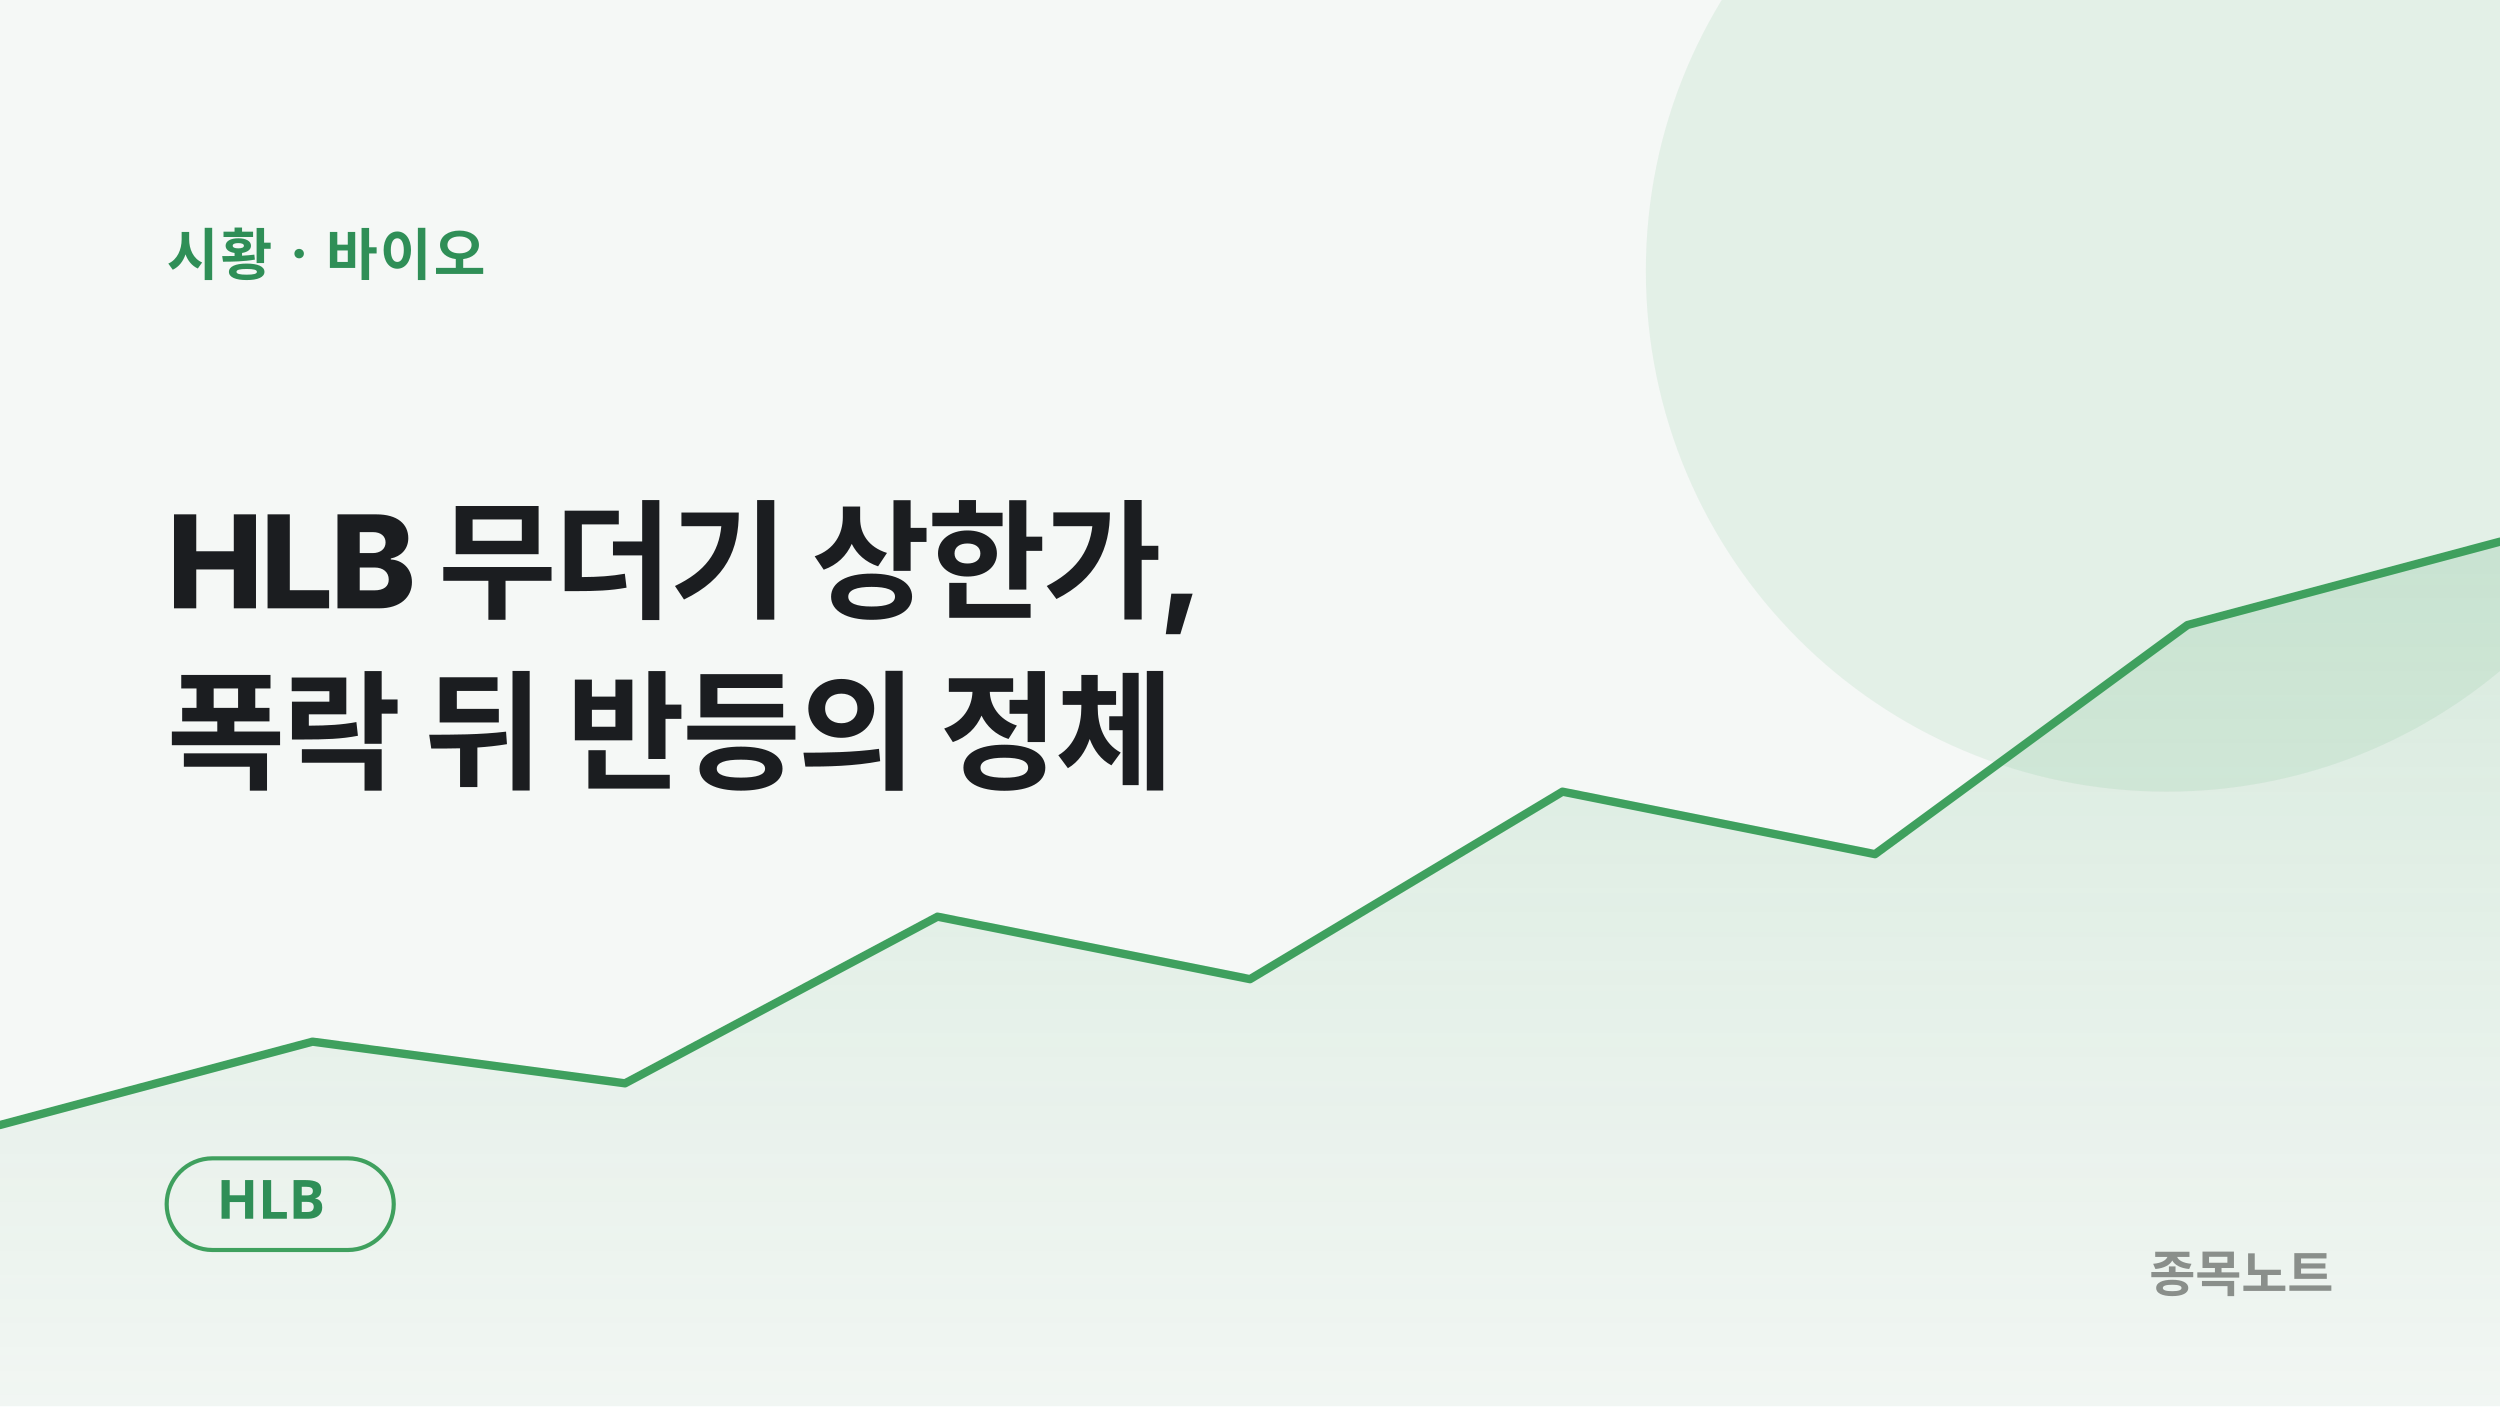
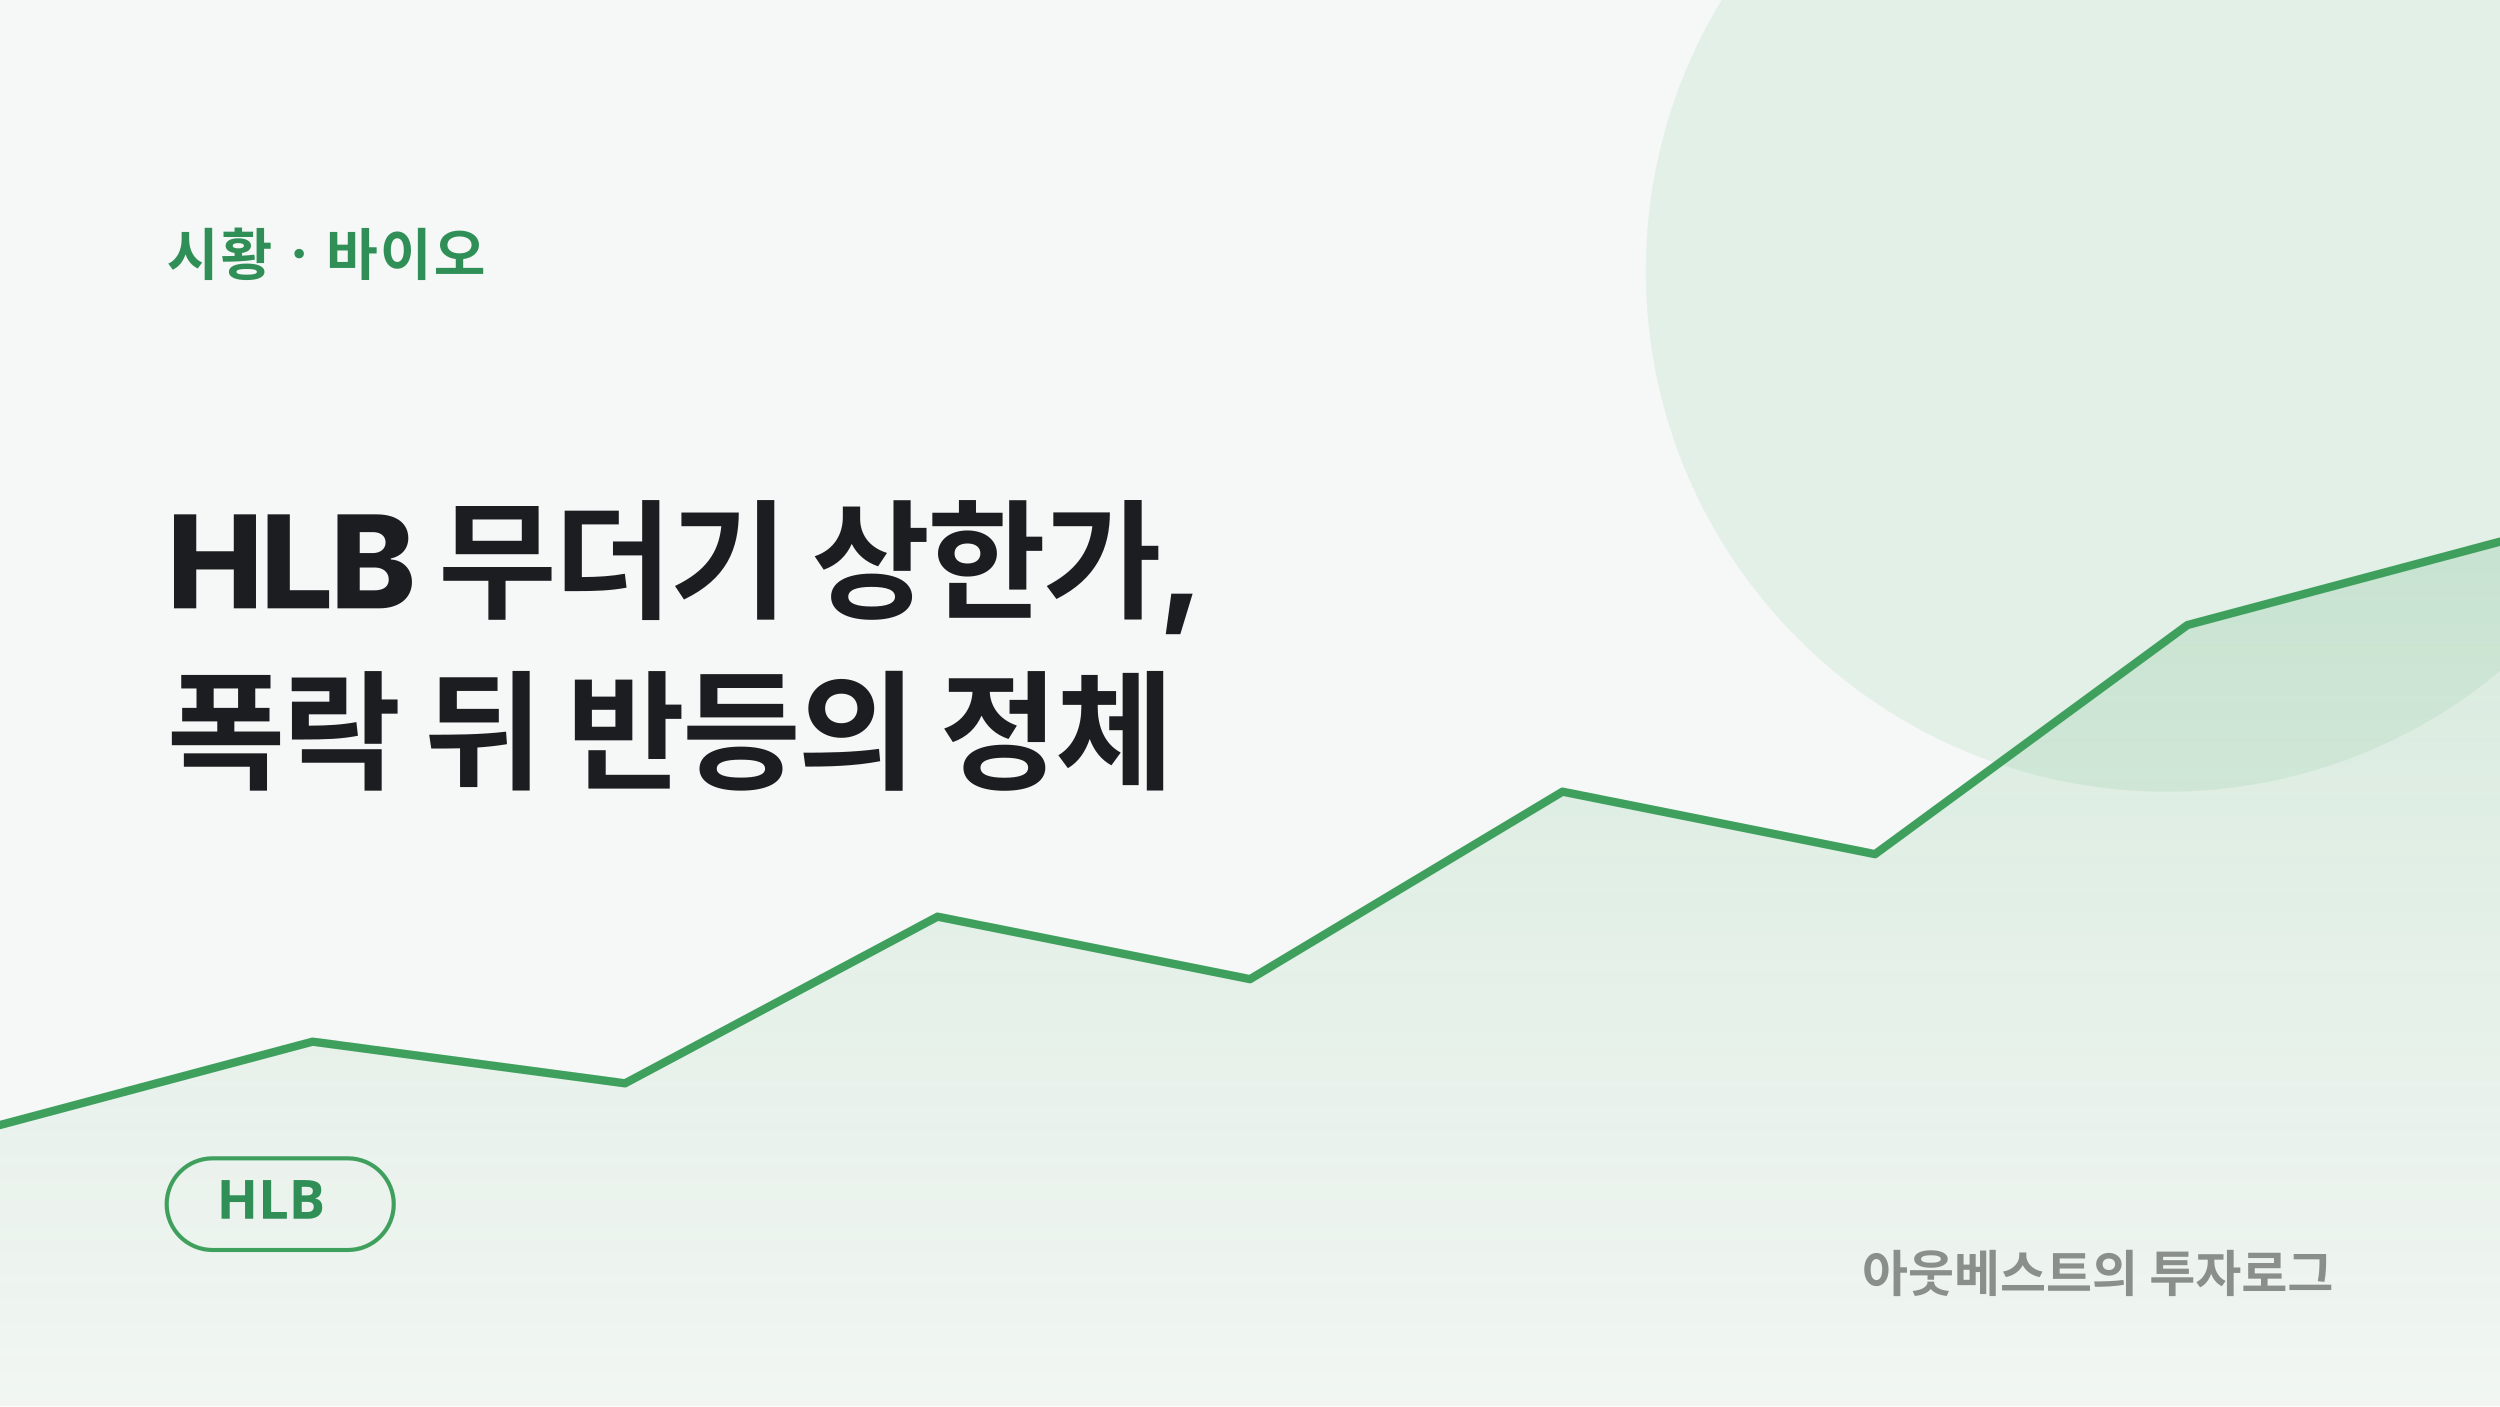
<svg xmlns="http://www.w3.org/2000/svg" viewBox="0 0 1200 675" width="1200" height="675" role="img" aria-label="HLB 무더기 상한가, 폭락 뒤 반등의 정체">
  <defs>
    <linearGradient id="g" x1="0" y1="0" x2="0" y2="1">
      <stop offset="0" stop-color="#3fa05e" stop-opacity="0.16" />
      <stop offset="1" stop-color="#3fa05e" stop-opacity="0.02" />
    </linearGradient>
  </defs>
  <style>
  .bg{fill:#f5f8f6} .blob{fill:#3fa05e;opacity:0.10}
  .eye{fill:#2f8f57;font:700 27px system-ui,-apple-system,"Segoe UI",sans-serif;letter-spacing:1px}
  .ttl{fill:#1b1d20;font:800 62px system-ui,-apple-system,"Segoe UI",sans-serif;letter-spacing:-1.5px}
  .brand{fill:#8a8f8b;font:600 24px system-ui,sans-serif}
  .tkr{fill:#2f8f57;font:700 26px system-ui,sans-serif;font-variant-numeric:tabular-nums}
  .tkrbox{fill:none;stroke:#3fa05e;stroke-width:2}
  .line{fill:none;stroke:#3fa05e;stroke-width:4;stroke-linejoin:round;stroke-linecap:round}
</style>
  <rect class="bg" width="1200" height="675" />
  <circle class="blob" cx="1040" cy="130" r="250" />
  <path d="M0 540 L150 500 L300 520 L450 440 L600 470 L750 380 L900 410 L1050 300 L1200 260 L1200 675 L0 675 Z" fill="url(#g)" />
  <path d="M0 540 L150 500 L300 520 L450 440 L600 470 L750 380 L900 410 L1050 300 L1200 260" class="line" />
  <text x="80" y="132" class="eye">시황 · 바이오</text>
  <text x="80" y="292" class="ttl">HLB 무더기 상한가,</text>
  <text x="80" y="374" class="ttl">폭락 뒤 반등의 정체</text>
  <rect class="tkrbox" x="80" y="556" width="109" height="44" rx="22" />
  <text x="104" y="585" class="tkr">HLB</text>
-   <text x="1120" y="620" text-anchor="end" class="brand">종목노트</text>
+   <text x="1120" y="620" text-anchor="end" class="brand">아웃베스트의 투자로그</text>
</svg>
